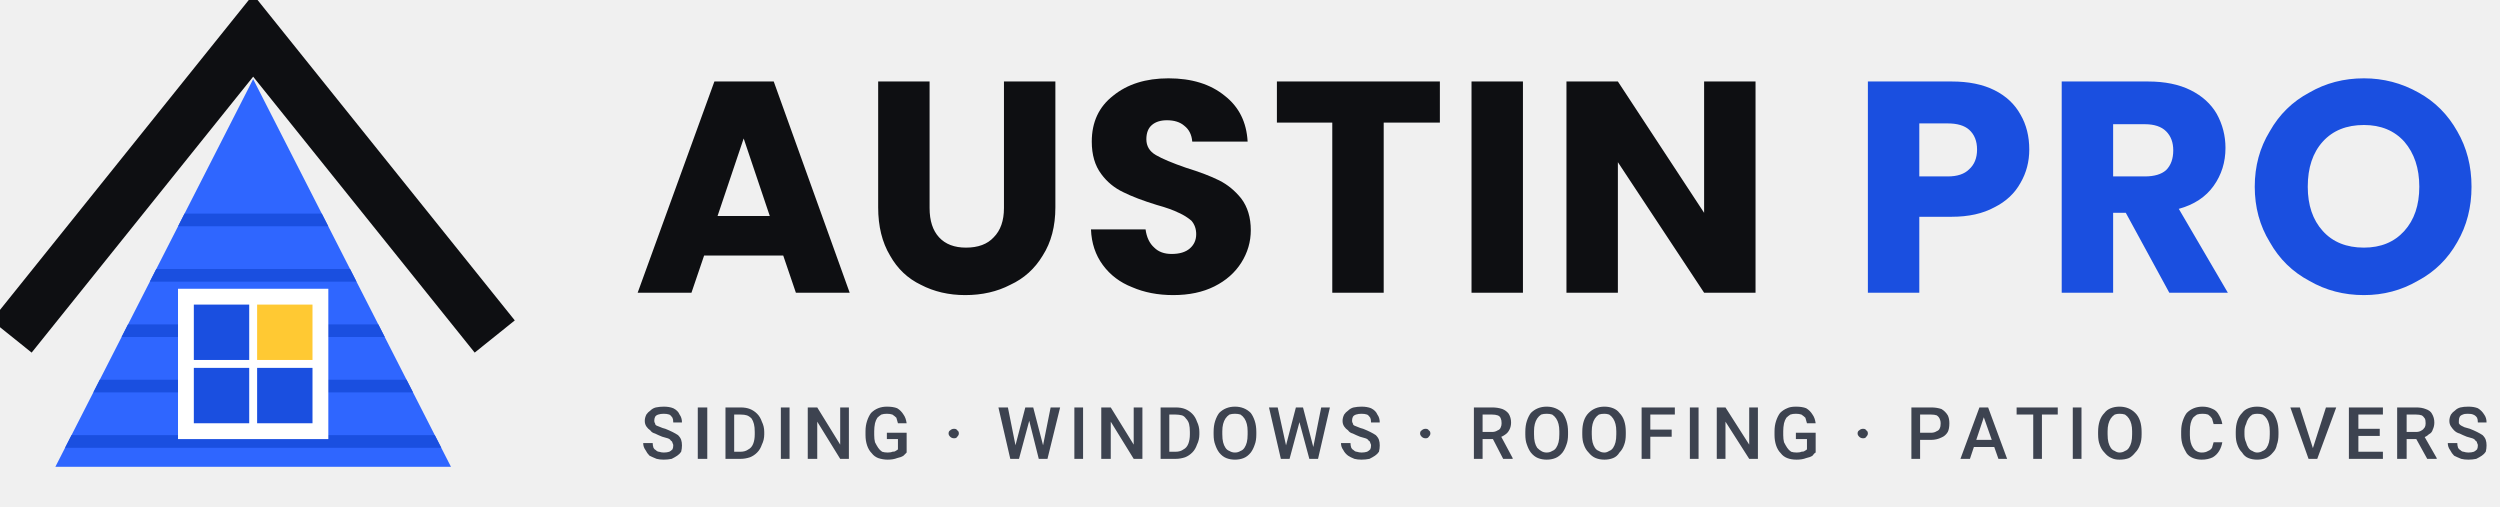
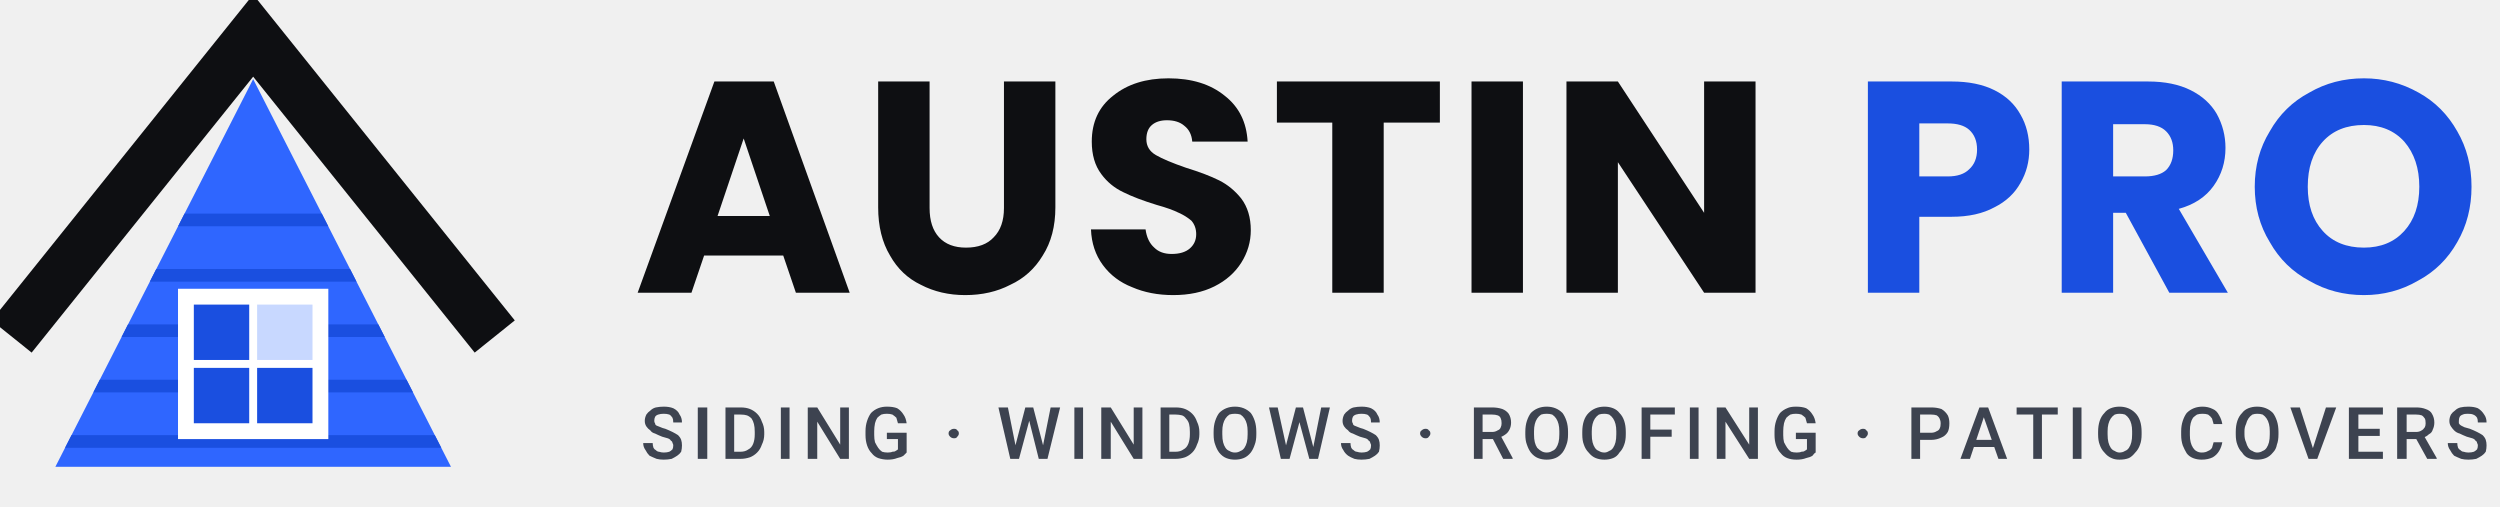
<svg xmlns="http://www.w3.org/2000/svg" viewBox="0 0 316 64" width="316" height="64" role="img" aria-label="Austin Pro Siding, Windows and Roofing">
  <path d="M32.00 10.00L57.00 59.00L7.00 59.00Z" fill="#2F66FF" />
  <clipPath id="apg00100">
    <path d="M32.00 10.00L57.00 59.00L7.00 59.00Z" />
  </clipPath>
  <g clip-path="url(#apg00100)">
    <rect x="0" y="27.00" width="64.00" height="1.60" fill="#1A4FE0" />
    <rect x="0" y="34.00" width="64.00" height="1.60" fill="#1A4FE0" />
    <rect x="0" y="41.00" width="64.00" height="1.60" fill="#1A4FE0" />
    <rect x="0" y="48.00" width="64.00" height="1.60" fill="#1A4FE0" />
    <rect x="0" y="55.00" width="64.00" height="1.60" fill="#1A4FE0" />
  </g>
  <path d="M3.50 40.00L32.00 4.50L60.50 40.00" fill="none" stroke="#0E0F12" stroke-width="6.50" stroke-linecap="square" stroke-linejoin="miter" />
  <rect x="22.50" y="36.50" width="19.00" height="19.00" fill="#FFFFFF" />
  <rect x="24.50" y="38.50" width="7.00" height="7.00" fill="#1A4FE0" />
-   <rect x="32.50" y="38.50" width="7.00" height="7.00" fill="#FFC933" />
+   <rect x="32.50" y="38.50" width="7.00" height="7.00" fill="#C8D8FF" />
  <rect x="24.50" y="46.50" width="7.00" height="7.00" fill="#1A4FE0" />
  <rect x="32.50" y="46.50" width="7.00" height="7.00" fill="#1A4FE0" />
  <path d="M99 32.3H89L87.4 37H80.6L90.3 10.3H97.8L107.4 37H100.6ZM97.3 27.3 94 17.5 90.7 27.3ZM117.5 10.3V26.3Q117.5 28.7 118.7 30Q119.9 31.3 122.1 31.3Q124.4 31.3 125.6 30Q126.9 28.7 126.9 26.3V10.3H133.4V26.2Q133.4 29.8 131.8 32.3Q130.3 34.8 127.7 36Q125.2 37.3 122 37.3Q118.9 37.3 116.4 36Q113.9 34.8 112.5 32.3Q111 29.8 111 26.2V10.3ZM137.9 29H144.8Q145 30.5 145.9 31.3Q146.7 32.1 148.1 32.1Q149.6 32.1 150.4 31.4Q151.2 30.7 151.2 29.6Q151.2 28.6 150.6 27.9Q149.9 27.3 149 26.9Q148 26.4 146.2 25.9Q143.6 25.1 142 24.3Q140.3 23.5 139.2 22Q138 20.4 138 17.9Q138 14.2 140.7 12.1Q143.4 9.9 147.7 9.9Q152.1 9.9 154.8 12.1Q157.5 14.2 157.7 17.9H150.7Q150.6 16.6 149.7 15.9Q148.9 15.2 147.5 15.2Q146.3 15.2 145.6 15.8Q144.9 16.4 144.9 17.6Q144.9 18.9 146.1 19.6Q147.3 20.3 149.9 21.2Q152.5 22 154.1 22.8Q155.7 23.6 156.9 25.1Q158.1 26.7 158.1 29.1Q158.1 31.3 156.9 33.2Q155.7 35.1 153.5 36.2Q151.3 37.3 148.3 37.3Q145.4 37.3 143.1 36.3Q140.8 35.4 139.4 33.5Q138 31.6 137.9 29ZM182 10.3V15.5H174.9V37H168.4V15.5H161.4V10.3ZM192.5 10.3V37H186V10.3ZM221.9 37H215.4L204.5 20.5V37H198V10.3H204.5L215.4 26.9V10.3H221.9Z" fill="#0E0F12" />
  <path d="M246.7 27.4H242.6V37H236.1V10.3H246.7Q249.9 10.3 252.1 11.4Q254.3 12.5 255.4 14.5Q256.5 16.4 256.5 18.9Q256.5 21.2 255.4 23.1Q254.3 25.1 252.1 26.2Q249.9 27.4 246.7 27.4ZM249.9 18.9Q249.9 17.3 248.9 16.4Q248 15.6 246.2 15.6H242.6V22.3H246.2Q248 22.3 248.9 21.4Q249.9 20.5 249.9 18.9ZM274.2 37 268.7 26.9H267.1V37H260.6V10.3H271.5Q274.7 10.3 276.9 11.4Q279.1 12.5 280.2 14.4Q281.3 16.4 281.3 18.7Q281.3 21.4 279.8 23.5Q278.3 25.6 275.4 26.4L281.6 37ZM267.1 22.3H271.1Q272.9 22.3 273.8 21.5Q274.7 20.6 274.7 19Q274.7 17.5 273.8 16.6Q272.9 15.7 271.1 15.7H267.1ZM285 23.6Q285 19.7 286.9 16.6Q288.7 13.4 291.9 11.7Q295 9.9 298.8 9.9Q302.5 9.9 305.7 11.7Q308.8 13.4 310.6 16.6Q312.4 19.7 312.4 23.6Q312.4 27.5 310.6 30.6Q308.8 33.8 305.6 35.5Q302.5 37.3 298.8 37.3Q295 37.3 291.9 35.5Q288.7 33.8 286.9 30.6Q285 27.5 285 23.6ZM305.8 23.6Q305.8 20.1 303.9 17.9Q302 15.8 298.8 15.8Q295.5 15.8 293.6 17.9Q291.7 20 291.7 23.6Q291.7 27.1 293.6 29.2Q295.5 31.3 298.8 31.3Q302 31.3 303.9 29.2Q305.8 27.1 305.8 23.6Z" fill="#1A4FE0" />
  <path d="M85.1 56.3Q85.1 56.1 85 56Q85 55.8 84.8 55.7Q84.7 55.5 84.4 55.4Q84.1 55.3 83.7 55.2Q83.2 55 82.8 54.8Q82.4 54.7 82.2 54.4Q81.9 54.2 81.7 53.9Q81.5 53.6 81.5 53.2Q81.5 52.8 81.7 52.4Q81.9 52.1 82.2 51.9Q82.5 51.6 82.9 51.5Q83.4 51.4 83.9 51.4Q84.6 51.4 85.1 51.6Q85.7 51.9 85.9 52.4Q86.2 52.8 86.2 53.4H85.1Q85.1 53 85 52.8Q84.8 52.5 84.6 52.4Q84.3 52.3 83.9 52.3Q83.5 52.3 83.2 52.4Q82.9 52.5 82.8 52.7Q82.7 52.9 82.7 53.2Q82.7 53.4 82.8 53.5Q82.8 53.7 83 53.8Q83.2 53.9 83.5 54Q83.7 54.1 84.1 54.2Q84.6 54.4 85 54.6Q85.4 54.8 85.7 55Q86 55.3 86.1 55.6Q86.2 55.9 86.2 56.3Q86.2 56.7 86.1 57.1Q85.9 57.4 85.6 57.6Q85.3 57.8 84.9 58Q84.4 58.1 83.9 58.1Q83.4 58.1 83 58Q82.5 57.8 82.1 57.6Q81.8 57.3 81.6 56.9Q81.3 56.5 81.3 56H82.5Q82.5 56.3 82.6 56.6Q82.7 56.8 82.9 56.9Q83.1 57.1 83.3 57.1Q83.6 57.2 83.9 57.2Q84.3 57.2 84.6 57.1Q84.8 57 85 56.8Q85.1 56.6 85.1 56.3ZM89.4 51.5V58H88.2V51.5ZM93.6 58H92.2L92.2 57.1H93.6Q94.2 57.1 94.6 56.8Q95 56.6 95.2 56.1Q95.4 55.6 95.4 54.9V54.6Q95.4 54 95.3 53.6Q95.2 53.2 95 52.9Q94.7 52.6 94.4 52.5Q94.1 52.4 93.6 52.4H92.2V51.5H93.6Q94.3 51.5 94.8 51.7Q95.3 51.9 95.7 52.3Q96.1 52.7 96.3 53.3Q96.6 53.9 96.6 54.6V54.9Q96.6 55.6 96.3 56.2Q96.1 56.8 95.7 57.2Q95.3 57.6 94.8 57.8Q94.2 58 93.6 58ZM92.8 51.5V58H91.7V51.5ZM99.8 51.5V58H98.7V51.5ZM107.3 51.5V58H106.2L103.3 53.3V58H102.1V51.5H103.3L106.2 56.2V51.5ZM114.6 54.7V57.2Q114.5 57.3 114.2 57.6Q113.9 57.8 113.4 57.9Q112.9 58.1 112.2 58.1Q111.6 58.1 111 57.9Q110.5 57.7 110.2 57.3Q109.8 56.9 109.6 56.3Q109.4 55.7 109.4 55V54.5Q109.4 53.8 109.6 53.2Q109.8 52.6 110.1 52.2Q110.5 51.8 111 51.6Q111.5 51.4 112.1 51.4Q112.9 51.4 113.4 51.6Q113.9 51.9 114.2 52.4Q114.5 52.8 114.6 53.5H113.5Q113.4 53.1 113.3 52.8Q113.1 52.6 112.8 52.4Q112.5 52.3 112.1 52.3Q111.7 52.3 111.4 52.4Q111.1 52.6 110.9 52.8Q110.7 53.1 110.6 53.5Q110.5 54 110.5 54.5V55Q110.5 55.5 110.6 55.9Q110.8 56.3 111 56.6Q111.2 56.9 111.5 57.1Q111.8 57.2 112.2 57.2Q112.6 57.2 112.8 57.1Q113.1 57.1 113.2 57Q113.4 56.9 113.5 56.8V55.5H112.1V54.7ZM119.9 54.8Q119.9 54.5 120.1 54.4Q120.3 54.2 120.6 54.2Q120.9 54.2 121 54.4Q121.2 54.5 121.2 54.8Q121.2 55 121 55.2Q120.9 55.4 120.6 55.4Q120.3 55.4 120.1 55.2Q119.9 55 119.9 54.8ZM128.3 56.5 129.6 51.5H130.3L130.2 52.8L128.8 58H128.1ZM127.4 51.5 128.4 56.5 128.5 58H127.7L126.2 51.5ZM131.8 56.5 132.8 51.5H134L132.4 58H131.7ZM130.6 51.5 131.9 56.5 132.1 58H131.3L130 52.8L129.9 51.5ZM136.9 51.5V58H135.8V51.5ZM144.4 51.5V58H143.3L140.4 53.3V58H139.2V51.5H140.4L143.3 56.2V51.5ZM148.6 58H147.2L147.2 57.1H148.6Q149.2 57.1 149.6 56.8Q150 56.6 150.2 56.1Q150.4 55.6 150.4 54.9V54.6Q150.4 54 150.3 53.6Q150.2 53.2 149.9 52.9Q149.7 52.6 149.4 52.5Q149 52.4 148.6 52.4H147.1V51.5H148.6Q149.3 51.5 149.8 51.7Q150.3 51.9 150.7 52.3Q151.1 52.7 151.3 53.3Q151.6 53.9 151.6 54.6V54.9Q151.6 55.6 151.3 56.2Q151.1 56.8 150.7 57.2Q150.3 57.6 149.8 57.8Q149.2 58 148.6 58ZM147.8 51.5V58H146.7V51.5ZM158.8 54.6V54.9Q158.8 55.7 158.6 56.2Q158.4 56.8 158.1 57.2Q157.7 57.7 157.2 57.9Q156.7 58.1 156.1 58.1Q155.5 58.1 155 57.9Q154.5 57.7 154.1 57.2Q153.8 56.8 153.6 56.2Q153.4 55.7 153.4 54.9V54.6Q153.4 53.8 153.6 53.2Q153.8 52.6 154.1 52.2Q154.5 51.8 155 51.6Q155.5 51.4 156.1 51.4Q156.7 51.4 157.2 51.6Q157.7 51.8 158.1 52.2Q158.4 52.6 158.6 53.2Q158.8 53.8 158.8 54.6ZM157.7 54.9V54.5Q157.7 54 157.6 53.6Q157.5 53.2 157.3 52.9Q157.1 52.6 156.8 52.4Q156.5 52.3 156.1 52.3Q155.7 52.3 155.4 52.4Q155.1 52.6 154.9 52.9Q154.7 53.2 154.6 53.6Q154.5 54 154.5 54.5V54.9Q154.5 55.5 154.6 55.9Q154.7 56.3 154.9 56.6Q155.1 56.9 155.4 57Q155.7 57.2 156.1 57.2Q156.5 57.2 156.8 57Q157.1 56.9 157.3 56.6Q157.5 56.3 157.6 55.9Q157.7 55.5 157.7 54.9ZM162.5 56.5 163.8 51.5H164.5L164.4 52.8L163 58H162.3ZM161.5 51.5 162.6 56.5 162.7 58H161.9L160.4 51.5ZM166 56.5 167 51.5H168.1L166.6 58H165.9ZM164.7 51.5 166 56.5 166.2 58H165.5L164.1 52.8L164.1 51.5ZM173.3 56.3Q173.3 56.1 173.2 56Q173.2 55.8 173 55.7Q172.9 55.5 172.6 55.4Q172.3 55.3 171.9 55.2Q171.4 55 171 54.8Q170.6 54.7 170.4 54.4Q170.1 54.2 169.9 53.9Q169.7 53.6 169.7 53.2Q169.7 52.8 169.9 52.4Q170.1 52.1 170.4 51.9Q170.7 51.6 171.1 51.5Q171.6 51.4 172.1 51.4Q172.8 51.4 173.3 51.6Q173.9 51.9 174.1 52.4Q174.4 52.8 174.4 53.4H173.3Q173.3 53 173.2 52.8Q173 52.5 172.8 52.4Q172.5 52.3 172.1 52.3Q171.7 52.3 171.4 52.4Q171.1 52.5 171 52.7Q170.9 52.9 170.9 53.2Q170.9 53.4 171 53.5Q171 53.7 171.2 53.8Q171.4 53.9 171.7 54Q171.9 54.1 172.3 54.2Q172.8 54.4 173.2 54.6Q173.6 54.8 173.9 55Q174.2 55.3 174.3 55.6Q174.4 55.9 174.4 56.3Q174.4 56.7 174.3 57.1Q174.1 57.4 173.8 57.6Q173.5 57.8 173.1 58Q172.6 58.1 172.1 58.1Q171.6 58.1 171.2 58Q170.7 57.8 170.4 57.6Q170 57.3 169.8 56.9Q169.5 56.5 169.5 56H170.7Q170.7 56.3 170.8 56.6Q170.9 56.8 171.1 56.9Q171.3 57.1 171.5 57.1Q171.8 57.2 172.1 57.2Q172.5 57.2 172.8 57.1Q173 57 173.2 56.8Q173.3 56.6 173.3 56.3ZM179.5 54.8Q179.5 54.5 179.7 54.4Q179.9 54.2 180.2 54.2Q180.5 54.2 180.6 54.4Q180.8 54.5 180.8 54.8Q180.8 55 180.6 55.2Q180.5 55.4 180.2 55.4Q179.9 55.4 179.7 55.2Q179.5 55 179.5 54.8ZM186.3 51.5H188.6Q189.3 51.5 189.9 51.7Q190.4 51.9 190.7 52.3Q191 52.8 191 53.4Q191 53.9 190.8 54.3Q190.6 54.7 190.3 54.9Q189.9 55.2 189.5 55.3L189.2 55.5H187.1L187.1 54.6H188.6Q189 54.6 189.3 54.4Q189.6 54.3 189.7 54Q189.8 53.8 189.8 53.5Q189.8 53.1 189.7 52.9Q189.6 52.6 189.3 52.5Q189 52.4 188.6 52.4H187.4V58H186.3ZM190 58 188.5 55.1 189.7 55.1 191.2 57.9V58ZM198.2 54.6V54.9Q198.2 55.7 198 56.2Q197.8 56.8 197.5 57.2Q197.1 57.7 196.6 57.9Q196.1 58.1 195.5 58.1Q194.9 58.1 194.4 57.9Q193.9 57.7 193.5 57.2Q193.2 56.8 193 56.2Q192.8 55.7 192.8 54.9V54.6Q192.8 53.8 193 53.2Q193.2 52.6 193.5 52.2Q193.9 51.8 194.4 51.6Q194.9 51.4 195.5 51.4Q196.1 51.4 196.6 51.6Q197.1 51.8 197.5 52.2Q197.8 52.6 198 53.2Q198.2 53.8 198.2 54.6ZM197.1 54.9V54.5Q197.1 54 197 53.6Q196.9 53.2 196.7 52.9Q196.5 52.6 196.2 52.4Q195.9 52.3 195.5 52.3Q195.1 52.3 194.8 52.4Q194.5 52.6 194.3 52.9Q194.1 53.2 194 53.6Q193.9 54 193.9 54.5V54.9Q193.9 55.5 194 55.9Q194.1 56.3 194.3 56.6Q194.6 56.9 194.8 57Q195.1 57.2 195.5 57.2Q195.9 57.2 196.2 57Q196.5 56.9 196.7 56.6Q196.9 56.3 197 55.9Q197.1 55.5 197.1 54.9ZM205.5 54.6V54.9Q205.5 55.7 205.3 56.2Q205.1 56.8 204.7 57.2Q204.4 57.7 203.9 57.9Q203.4 58.1 202.8 58.1Q202.2 58.1 201.7 57.9Q201.2 57.7 200.8 57.2Q200.4 56.8 200.2 56.2Q200 55.7 200 54.9V54.6Q200 53.8 200.2 53.2Q200.4 52.6 200.8 52.2Q201.2 51.8 201.7 51.6Q202.2 51.4 202.8 51.4Q203.4 51.4 203.9 51.6Q204.4 51.8 204.7 52.2Q205.1 52.6 205.3 53.2Q205.5 53.8 205.5 54.6ZM204.3 54.9V54.5Q204.3 54 204.2 53.6Q204.1 53.2 203.9 52.9Q203.7 52.6 203.4 52.4Q203.1 52.3 202.8 52.3Q202.4 52.3 202.1 52.4Q201.8 52.6 201.6 52.9Q201.4 53.2 201.3 53.6Q201.2 54 201.2 54.5V54.9Q201.2 55.5 201.3 55.9Q201.4 56.3 201.6 56.6Q201.8 56.9 202.1 57Q202.4 57.2 202.8 57.2Q203.1 57.2 203.4 57Q203.7 56.9 203.9 56.6Q204.1 56.3 204.2 55.9Q204.3 55.5 204.3 54.9ZM208.6 51.5V58H207.5V51.5ZM211.3 54.3V55.2H208.4V54.3ZM211.7 51.5V52.4H208.4V51.5ZM214.7 51.5V58H213.6V51.5ZM222.2 51.5V58H221.1L218.1 53.3V58H217V51.5H218.1L221.1 56.2V51.5ZM229.5 54.7V57.2Q229.3 57.3 229.1 57.6Q228.8 57.8 228.3 57.9Q227.8 58.1 227.1 58.1Q226.4 58.1 225.9 57.9Q225.4 57.7 225.1 57.3Q224.7 56.9 224.5 56.3Q224.3 55.7 224.3 55V54.5Q224.3 53.8 224.5 53.2Q224.7 52.6 225 52.2Q225.4 51.8 225.9 51.6Q226.3 51.4 227 51.4Q227.8 51.4 228.3 51.6Q228.8 51.9 229.1 52.4Q229.4 52.8 229.5 53.5H228.4Q228.3 53.1 228.2 52.8Q228 52.6 227.7 52.4Q227.4 52.3 227 52.3Q226.6 52.3 226.3 52.4Q226 52.6 225.8 52.8Q225.6 53.1 225.5 53.5Q225.4 54 225.4 54.5V55Q225.4 55.5 225.5 55.9Q225.7 56.3 225.9 56.6Q226.1 56.9 226.4 57.1Q226.7 57.2 227.1 57.2Q227.5 57.2 227.7 57.1Q228 57.1 228.1 57Q228.3 56.9 228.4 56.8V55.5H227V54.7ZM234.8 54.8Q234.8 54.5 235 54.4Q235.2 54.2 235.5 54.2Q235.8 54.2 235.9 54.4Q236.1 54.5 236.1 54.8Q236.1 55 235.9 55.2Q235.8 55.4 235.5 55.4Q235.2 55.4 235 55.2Q234.8 55 234.8 54.8ZM244.1 55.6H242.4V54.7H244.1Q244.5 54.7 244.8 54.5Q245.1 54.4 245.2 54.1Q245.3 53.9 245.3 53.5Q245.3 53.2 245.2 53Q245.1 52.7 244.8 52.5Q244.5 52.4 244.1 52.4H242.7V58H241.6V51.5H244.1Q244.8 51.5 245.4 51.7Q245.9 52 246.2 52.5Q246.4 52.9 246.4 53.5Q246.4 54.2 246.2 54.6Q245.9 55.1 245.4 55.3Q244.8 55.6 244.1 55.6ZM250.9 52.3 249 58H247.8L250.2 51.5H251ZM252.6 58 250.6 52.3 250.5 51.5H251.3L253.7 58ZM252.5 55.6V56.5H248.9V55.6ZM258.1 51.5V58H257V51.5ZM260.1 51.5V52.4H254.9V51.5ZM263.1 51.5V58H262V51.5ZM270.7 54.6V54.9Q270.7 55.7 270.5 56.2Q270.3 56.8 269.9 57.2Q269.5 57.7 269.1 57.9Q268.6 58.1 267.9 58.1Q267.3 58.1 266.9 57.9Q266.4 57.7 266 57.2Q265.6 56.8 265.4 56.2Q265.2 55.7 265.2 54.9V54.6Q265.2 53.8 265.4 53.2Q265.6 52.6 266 52.2Q266.3 51.8 266.8 51.6Q267.3 51.4 267.9 51.4Q268.5 51.4 269 51.6Q269.5 51.8 269.9 52.2Q270.3 52.6 270.5 53.2Q270.7 53.8 270.7 54.6ZM269.5 54.9V54.5Q269.5 54 269.4 53.6Q269.3 53.2 269.1 52.9Q268.9 52.6 268.6 52.4Q268.3 52.3 267.9 52.3Q267.6 52.3 267.3 52.4Q267 52.6 266.8 52.9Q266.6 53.2 266.5 53.6Q266.4 54 266.4 54.5V54.9Q266.4 55.5 266.5 55.9Q266.6 56.3 266.8 56.6Q267 56.9 267.3 57Q267.6 57.2 267.9 57.2Q268.3 57.2 268.6 57Q268.9 56.9 269.1 56.6Q269.3 56.3 269.4 55.9Q269.5 55.5 269.5 54.9ZM279.8 55.9H280.9Q280.8 56.5 280.5 57Q280.2 57.5 279.7 57.8Q279.1 58.1 278.3 58.1Q277.7 58.1 277.2 57.9Q276.7 57.7 276.4 57.3Q276.1 56.8 275.9 56.3Q275.7 55.7 275.7 55V54.5Q275.7 53.8 275.9 53.2Q276.1 52.6 276.4 52.2Q276.8 51.8 277.3 51.6Q277.8 51.4 278.4 51.4Q279.1 51.4 279.7 51.7Q280.2 51.9 280.5 52.5Q280.8 53 280.9 53.6H279.8Q279.7 53.2 279.6 52.9Q279.4 52.6 279.1 52.4Q278.8 52.3 278.4 52.3Q278 52.3 277.7 52.4Q277.4 52.6 277.2 52.8Q277 53.1 276.9 53.5Q276.8 53.9 276.8 54.5V55Q276.8 55.5 276.9 55.9Q277 56.3 277.2 56.6Q277.4 56.9 277.6 57Q277.9 57.2 278.3 57.2Q278.8 57.2 279.1 57Q279.4 56.9 279.6 56.6Q279.7 56.3 279.8 55.9ZM288 54.6V54.9Q288 55.7 287.8 56.2Q287.7 56.8 287.3 57.2Q286.9 57.7 286.4 57.9Q285.9 58.1 285.3 58.1Q284.7 58.1 284.2 57.9Q283.7 57.7 283.4 57.2Q283 56.8 282.8 56.2Q282.6 55.7 282.6 54.9V54.6Q282.6 53.8 282.8 53.2Q283 52.6 283.4 52.2Q283.7 51.8 284.2 51.6Q284.7 51.4 285.3 51.4Q285.9 51.4 286.4 51.6Q286.9 51.8 287.3 52.2Q287.6 52.6 287.8 53.2Q288 53.8 288 54.6ZM286.9 54.9V54.5Q286.9 54 286.8 53.6Q286.7 53.2 286.5 52.9Q286.3 52.6 286 52.4Q285.7 52.3 285.3 52.3Q285 52.3 284.7 52.4Q284.4 52.6 284.2 52.9Q284 53.2 283.9 53.6Q283.7 54 283.7 54.5V54.9Q283.7 55.5 283.9 55.9Q284 56.3 284.2 56.6Q284.4 56.9 284.7 57Q285 57.2 285.3 57.2Q285.7 57.2 286 57Q286.3 56.9 286.5 56.6Q286.7 56.3 286.8 55.9Q286.9 55.5 286.9 54.9ZM292.3 56.8 294 51.5H295.3L292.9 58H292.1ZM290.7 51.5 292.4 56.8 292.7 58H291.8L289.5 51.5ZM301.2 57.1V58H297.7V57.1ZM298.1 51.5V58H296.9V51.5ZM300.8 54.2V55.1H297.7V54.2ZM301.2 51.5V52.4H297.7V51.5ZM303 51.5H305.4Q306.1 51.5 306.6 51.7Q307.2 51.9 307.4 52.3Q307.7 52.8 307.7 53.4Q307.7 53.9 307.5 54.3Q307.4 54.7 307 54.9Q306.7 55.2 306.3 55.3L305.9 55.5H303.8L303.8 54.6H305.4Q305.8 54.6 306.1 54.4Q306.3 54.3 306.5 54Q306.6 53.8 306.6 53.5Q306.6 53.1 306.5 52.9Q306.3 52.6 306.1 52.5Q305.8 52.4 305.4 52.4H304.2V58H303ZM306.8 58 305.2 55.1 306.4 55.1 308 57.9V58ZM313.2 56.3Q313.2 56.1 313.1 56Q313.1 55.8 312.9 55.7Q312.8 55.5 312.5 55.4Q312.2 55.3 311.8 55.2Q311.3 55 310.9 54.8Q310.5 54.7 310.2 54.4Q310 54.2 309.8 53.9Q309.6 53.6 309.6 53.2Q309.6 52.8 309.8 52.4Q310 52.1 310.3 51.9Q310.6 51.6 311 51.5Q311.4 51.4 312 51.4Q312.7 51.4 313.2 51.6Q313.7 51.9 314 52.4Q314.3 52.8 314.3 53.4H313.2Q313.2 53 313.1 52.8Q312.9 52.5 312.6 52.4Q312.4 52.3 311.9 52.3Q311.5 52.3 311.3 52.4Q311 52.5 310.9 52.7Q310.8 52.9 310.8 53.2Q310.8 53.4 310.8 53.5Q310.9 53.7 311.1 53.8Q311.3 53.9 311.5 54Q311.8 54.1 312.2 54.2Q312.7 54.4 313.1 54.6Q313.5 54.8 313.8 55Q314.1 55.3 314.2 55.6Q314.3 55.9 314.3 56.3Q314.3 56.7 314.2 57.1Q314 57.4 313.7 57.6Q313.4 57.8 313 58Q312.5 58.1 312 58.1Q311.5 58.1 311.1 58Q310.6 57.8 310.2 57.6Q309.9 57.3 309.7 56.9Q309.4 56.5 309.4 56H310.6Q310.6 56.3 310.7 56.6Q310.8 56.8 311 56.9Q311.2 57.1 311.4 57.1Q311.7 57.2 312 57.2Q312.4 57.2 312.7 57.1Q312.9 57 313.1 56.8Q313.2 56.6 313.2 56.3Z" fill="#3D4350" />
</svg>
